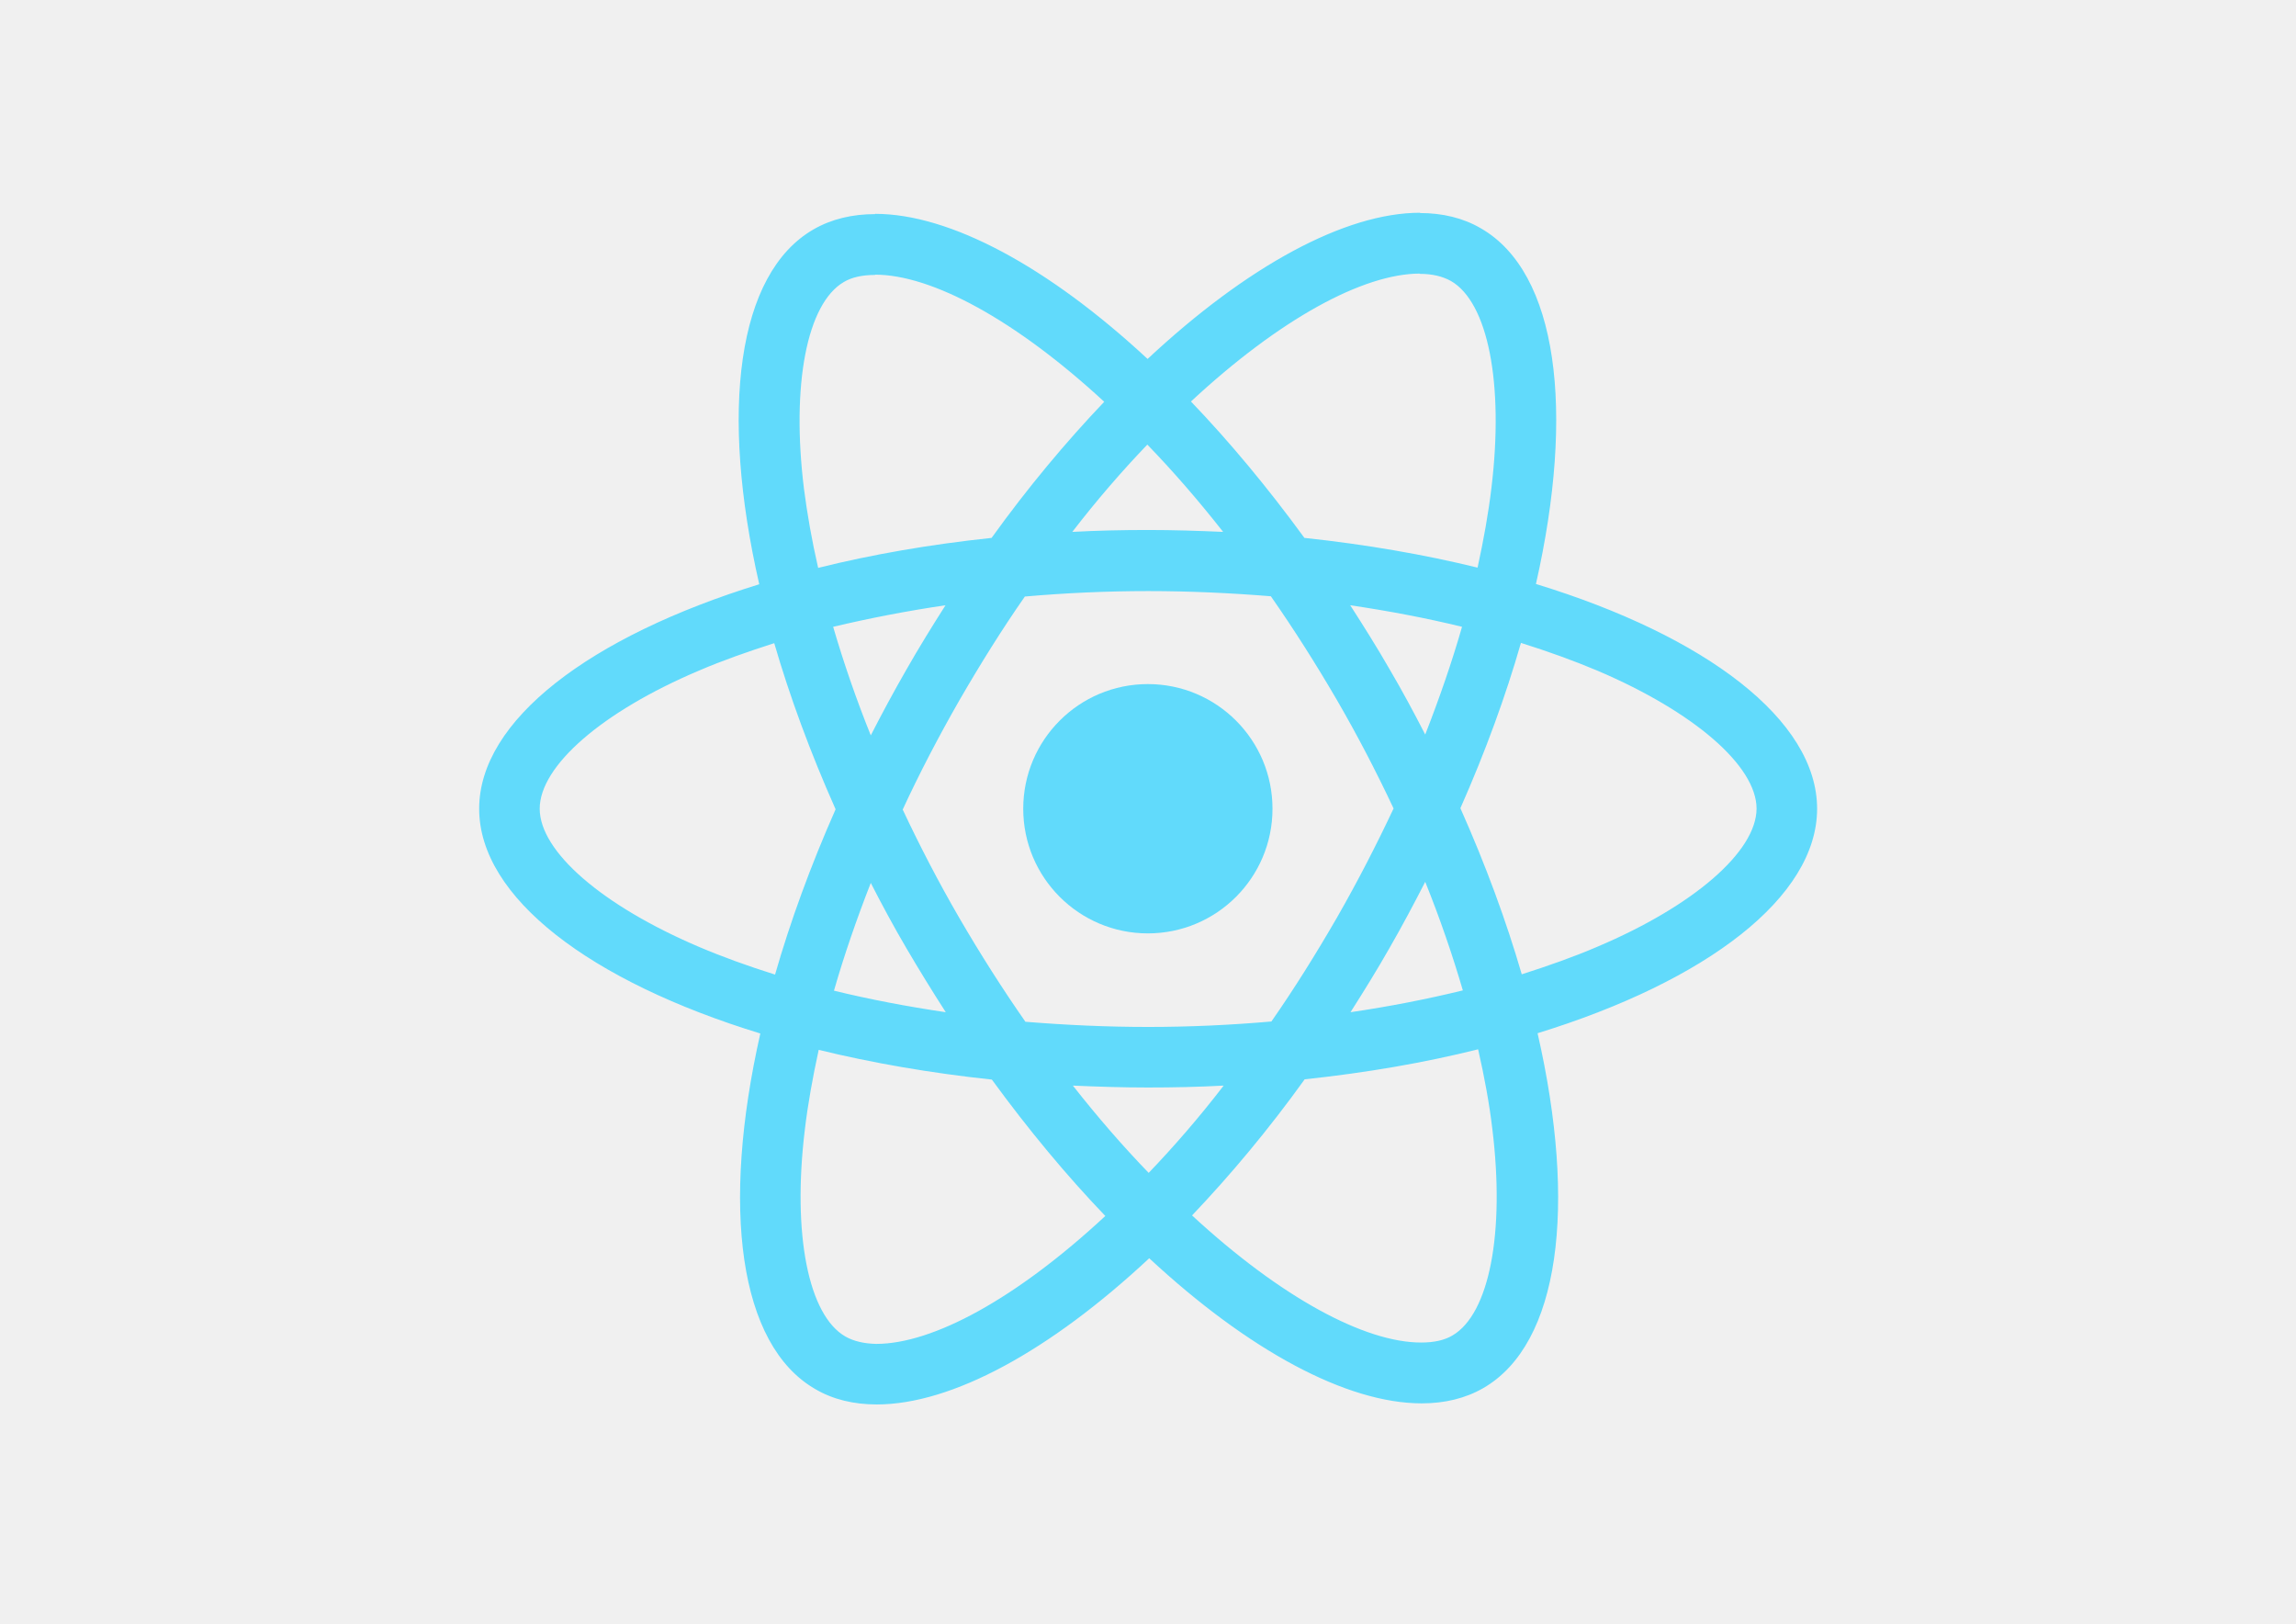
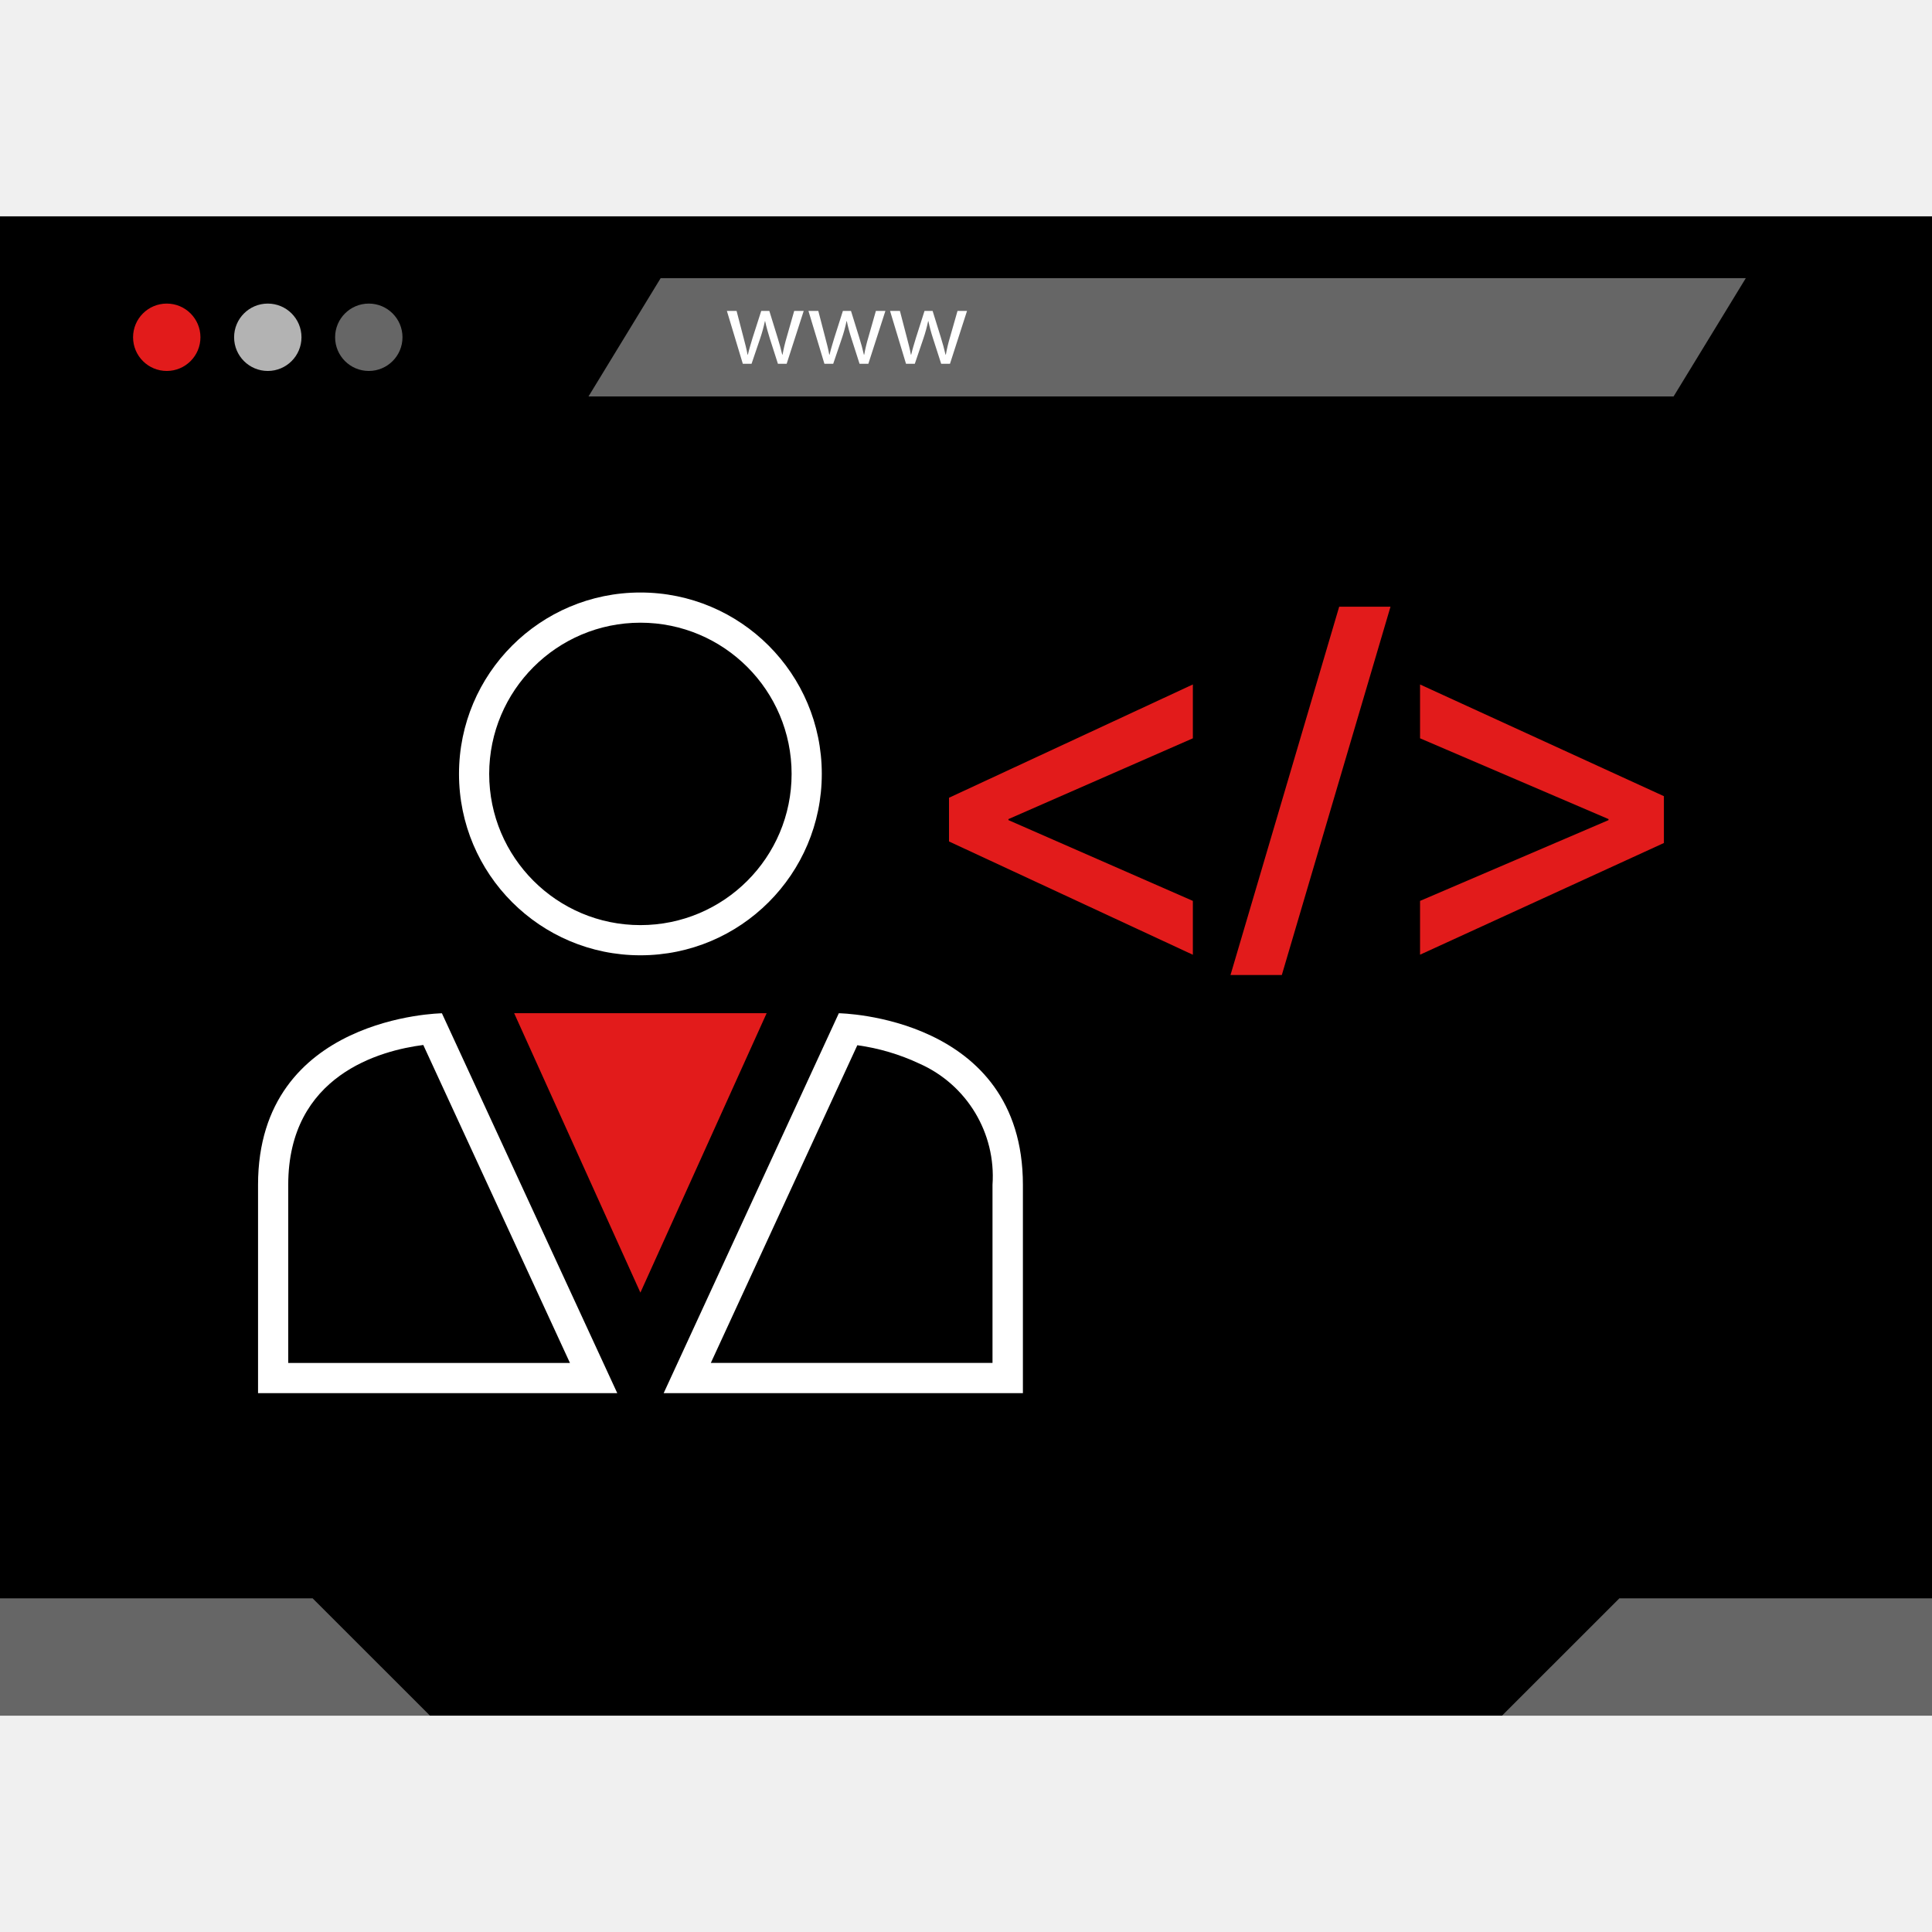
- <svg xmlns="http://www.w3.org/2000/svg" viewBox="0 0 841.9 595.3">
-   <g fill="#61DAFB">
-     <path d="M666.3 296.5c0-32.5-40.7-63.3-103.1-82.4 14.4-63.6 8-114.2-20.2-130.4-6.5-3.8-14.1-5.6-22.4-5.6v22.3c4.6 0 8.3.9 11.4 2.6 13.6 7.8 19.5 37.5 14.9 75.7-1.1 9.4-2.9 19.3-5.1 29.4-19.6-4.8-41-8.5-63.5-10.9-13.5-18.5-27.5-35.3-41.6-50 32.6-30.3 63.2-46.9 84-46.9V78c-27.5 0-63.5 19.6-99.9 53.6-36.4-33.8-72.4-53.2-99.9-53.2v22.3c20.7 0 51.4 16.5 84 46.6-14 14.7-28 31.4-41.3 49.9-22.6 2.4-44 6.1-63.6 11-2.3-10-4-19.7-5.2-29-4.7-38.2 1.1-67.9 14.6-75.8 3-1.8 6.9-2.6 11.5-2.6V78.5c-8.4 0-16 1.8-22.6 5.6-28.1 16.2-34.4 66.7-19.9 130.1-62.2 19.2-102.7 49.9-102.7 82.3 0 32.5 40.7 63.3 103.1 82.4-14.4 63.6-8 114.2 20.2 130.4 6.5 3.8 14.1 5.6 22.5 5.6 27.5 0 63.5-19.6 99.9-53.6 36.4 33.8 72.4 53.2 99.9 53.2 8.4 0 16-1.8 22.6-5.6 28.1-16.2 34.4-66.7 19.9-130.1 62-19.1 102.5-49.9 102.5-82.3zm-130.2-66.7c-3.7 12.9-8.3 26.2-13.5 39.5-4.1-8-8.4-16-13.1-24-4.6-8-9.5-15.8-14.4-23.4 14.2 2.1 27.9 4.7 41 7.9zm-45.8 106.5c-7.8 13.5-15.8 26.3-24.1 38.2-14.9 1.3-30 2-45.2 2-15.1 0-30.2-.7-45-1.9-8.3-11.9-16.4-24.6-24.2-38-7.6-13.1-14.5-26.4-20.8-39.8 6.2-13.4 13.2-26.8 20.7-39.9 7.8-13.5 15.8-26.3 24.1-38.2 14.9-1.3 30-2 45.2-2 15.1 0 30.2.7 45 1.9 8.3 11.9 16.4 24.6 24.2 38 7.6 13.1 14.5 26.4 20.8 39.8-6.3 13.4-13.2 26.8-20.7 39.9zm32.3-13c5.4 13.4 10 26.8 13.8 39.8-13.1 3.2-26.9 5.9-41.2 8 4.9-7.7 9.8-15.6 14.4-23.7 4.6-8 8.9-16.1 13-24.1zM421.2 430c-9.3-9.6-18.6-20.3-27.8-32 9 .4 18.2.7 27.5.7 9.4 0 18.7-.2 27.8-.7-9 11.7-18.3 22.4-27.5 32zm-74.4-58.9c-14.2-2.1-27.9-4.7-41-7.9 3.7-12.9 8.3-26.2 13.5-39.5 4.1 8 8.4 16 13.1 24 4.7 8 9.5 15.8 14.4 23.4zM420.7 163c9.3 9.6 18.6 20.3 27.8 32-9-.4-18.2-.7-27.5-.7-9.4 0-18.7.2-27.8.7 9-11.7 18.3-22.4 27.5-32zm-74 58.9c-4.9 7.7-9.8 15.6-14.4 23.7-4.6 8-8.9 16-13 24-5.4-13.4-10-26.8-13.8-39.8 13.1-3.1 26.9-5.8 41.2-7.9zm-90.5 125.2c-35.4-15.1-58.3-34.9-58.3-50.6 0-15.7 22.9-35.6 58.3-50.6 8.6-3.7 18-7 27.7-10.1 5.7 19.6 13.2 40 22.5 60.9-9.2 20.8-16.6 41.1-22.2 60.6-9.9-3.1-19.3-6.5-28-10.2zM310 490c-13.6-7.8-19.5-37.5-14.9-75.7 1.1-9.4 2.9-19.3 5.1-29.4 19.6 4.8 41 8.5 63.5 10.9 13.5 18.5 27.5 35.3 41.6 50-32.6 30.3-63.2 46.9-84 46.9-4.5-.1-8.3-1-11.3-2.7zm237.2-76.2c4.7 38.2-1.1 67.9-14.6 75.8-3 1.8-6.9 2.6-11.5 2.6-20.7 0-51.4-16.5-84-46.6 14-14.7 28-31.4 41.3-49.9 22.6-2.4 44-6.1 63.6-11 2.3 10.1 4.1 19.8 5.2 29.1zm38.5-66.7c-8.6 3.7-18 7-27.7 10.1-5.7-19.6-13.2-40-22.5-60.9 9.2-20.8 16.6-41.1 22.2-60.6 9.9 3.1 19.3 6.5 28.1 10.2 35.4 15.1 58.3 34.9 58.3 50.6-.1 15.7-23 35.6-58.4 50.6zM320.8 78.4z" />
-     <circle cx="420.9" cy="296.5" r="45.7" />
-     <path d="M520.5 78.1z" />
+ <svg xmlns="http://www.w3.org/2000/svg" version="1.1" id="Layer_1" viewBox="0 0 512 512" xml:space="preserve">
+   <rect y="57.332" width="512" height="397.336" />
+   <circle style="fill:#E21B1B;" cx="44.192" cy="89.38" r="8.928" />
+   <g style="opacity:0.7;">
+     <circle style="fill:#FFFFFF;" cx="70.968" cy="89.38" r="8.928" />
+   </g>
+   <g>
+     <circle style="fill:#666666;" cx="97.736" cy="89.38" r="8.928" />
+     <polygon style="fill:#666666;" points="443.52,105.06 155.96,105.06 175.08,73.716 462.656,73.716  " />
+   </g>
+   <g>
+     <path style="fill:#FFFFFF;" d="M195.2,82.396l1.856,7.128c0.408,1.56,0.8,3.008,1.048,4.456h0.096c0.312-1.416,0.8-2.92,1.24-4.424   l2.296-7.16h2.144l2.168,7.008c0.52,1.672,0.928,3.16,1.248,4.576h0.088c0.28-1.536,0.64-3.048,1.08-4.544l2.008-7.04h2.52   l-4.52,14.016h-2.312l-2.144-6.688c-0.488-1.6-0.896-2.952-1.248-4.616h-0.056c-0.336,1.568-0.76,3.12-1.28,4.64l-2.264,6.664   h-2.312l-4.224-14.016H195.2z" />
+     <path style="fill:#FFFFFF;" d="M216.856,82.396l1.856,7.128c0.408,1.56,0.8,3.008,1.048,4.456h0.088   c0.32-1.416,0.8-2.92,1.248-4.424l2.28-7.16h2.144l2.176,7.008c0.52,1.672,0.928,3.16,1.24,4.576h0.096   c0.272-1.536,0.632-3.056,1.08-4.544l2.008-7.04h2.52l-4.52,14.016h-2.328l-2.144-6.688c-0.496-1.512-0.912-3.056-1.24-4.616   h-0.064c-0.328,1.568-0.752,3.12-1.272,4.64l-2.264,6.664h-2.328l-4.232-14.016H216.856z" />
+     <path style="fill:#FFFFFF;" d="M238.488,82.396l1.856,7.128c0.408,1.56,0.8,3.008,1.048,4.456h0.088   c0.32-1.416,0.8-2.92,1.248-4.424l2.28-7.16h2.144l2.176,7.008c0.52,1.672,0.928,3.16,1.24,4.576h0.096   c0.272-1.536,0.632-3.056,1.08-4.544l2.008-7.04h2.52l-4.52,14.016h-2.328l-2.152-6.688c-0.496-1.512-0.912-3.056-1.24-4.616   h-0.064c-0.328,1.568-0.752,3.12-1.272,4.64l-2.264,6.664h-2.328l-4.232-14.016H238.488z" />
+   </g>
+   <g>
+     <polygon style="fill:#666666;" points="0,423.58 82.856,423.58 113.944,454.66 0,454.66  " />
+     <polygon style="fill:#666666;" points="512,423.58 429.144,423.58 398.056,454.66 512,454.66  " />
+   </g>
+   <g>
+     <path style="fill:#FFFFFF;" d="M169.712,165.02c22.128,0,40.072,17.944,40.072,40.072s-17.944,40.072-40.072,40.072   s-40.072-17.944-40.072-40.072C129.664,182.964,147.592,165.036,169.712,165.02 M169.712,157.02   c-26.552,0-48.072,21.52-48.072,48.072s21.52,48.072,48.072,48.072s48.072-21.52,48.072-48.072l0,0   C217.784,178.54,196.264,157.02,169.712,157.02z" />
+     <path style="fill:#FFFFFF;" d="M112.168,276.916l38.88,84.288H76.384v-47.2c0-29.184,24.576-35.64,35.784-37.072 M117.104,268.532   c0,0-48.72,0.648-48.72,45.472v55.2h95.2l-46.48-100.688C117.104,268.516,117.104,268.532,117.104,268.532z" />
+     <path style="fill:#FFFFFF;" d="M227.2,276.996c5.696,0.784,11.24,2.424,16.448,4.872c12.576,5.56,20.328,18.4,19.376,32.12v47.2   h-74.648L227.2,276.996 M222.304,268.508L175.88,369.196h95.2v-55.2c0-44.8-48.72-45.472-48.72-45.472L222.304,268.508z" />
+   </g>
+   <g>
+     <polygon style="fill:#E21B1B;" points="169.712,268.508 136.256,268.508 169.712,342.556 203.168,268.508  " />
+     <path style="fill:#E21B1B;" d="M251.496,211.412l64.624-30.024v14.272l-48.872,21.408v0.272l48.872,21.408v14.272l-64.624-30.024   V211.412z" />
+     <path style="fill:#E21B1B;" d="M326.096,258.388l28.8-97.6h13.6l-28.8,97.6H326.096z" />
+     <path style="fill:#E21B1B;" d="M440.952,223.404l-64.624,29.6v-14.256l49.952-21.408v-0.272l-49.952-21.408v-14.264l64.624,29.6   V223.404z" />
  </g>
</svg>
